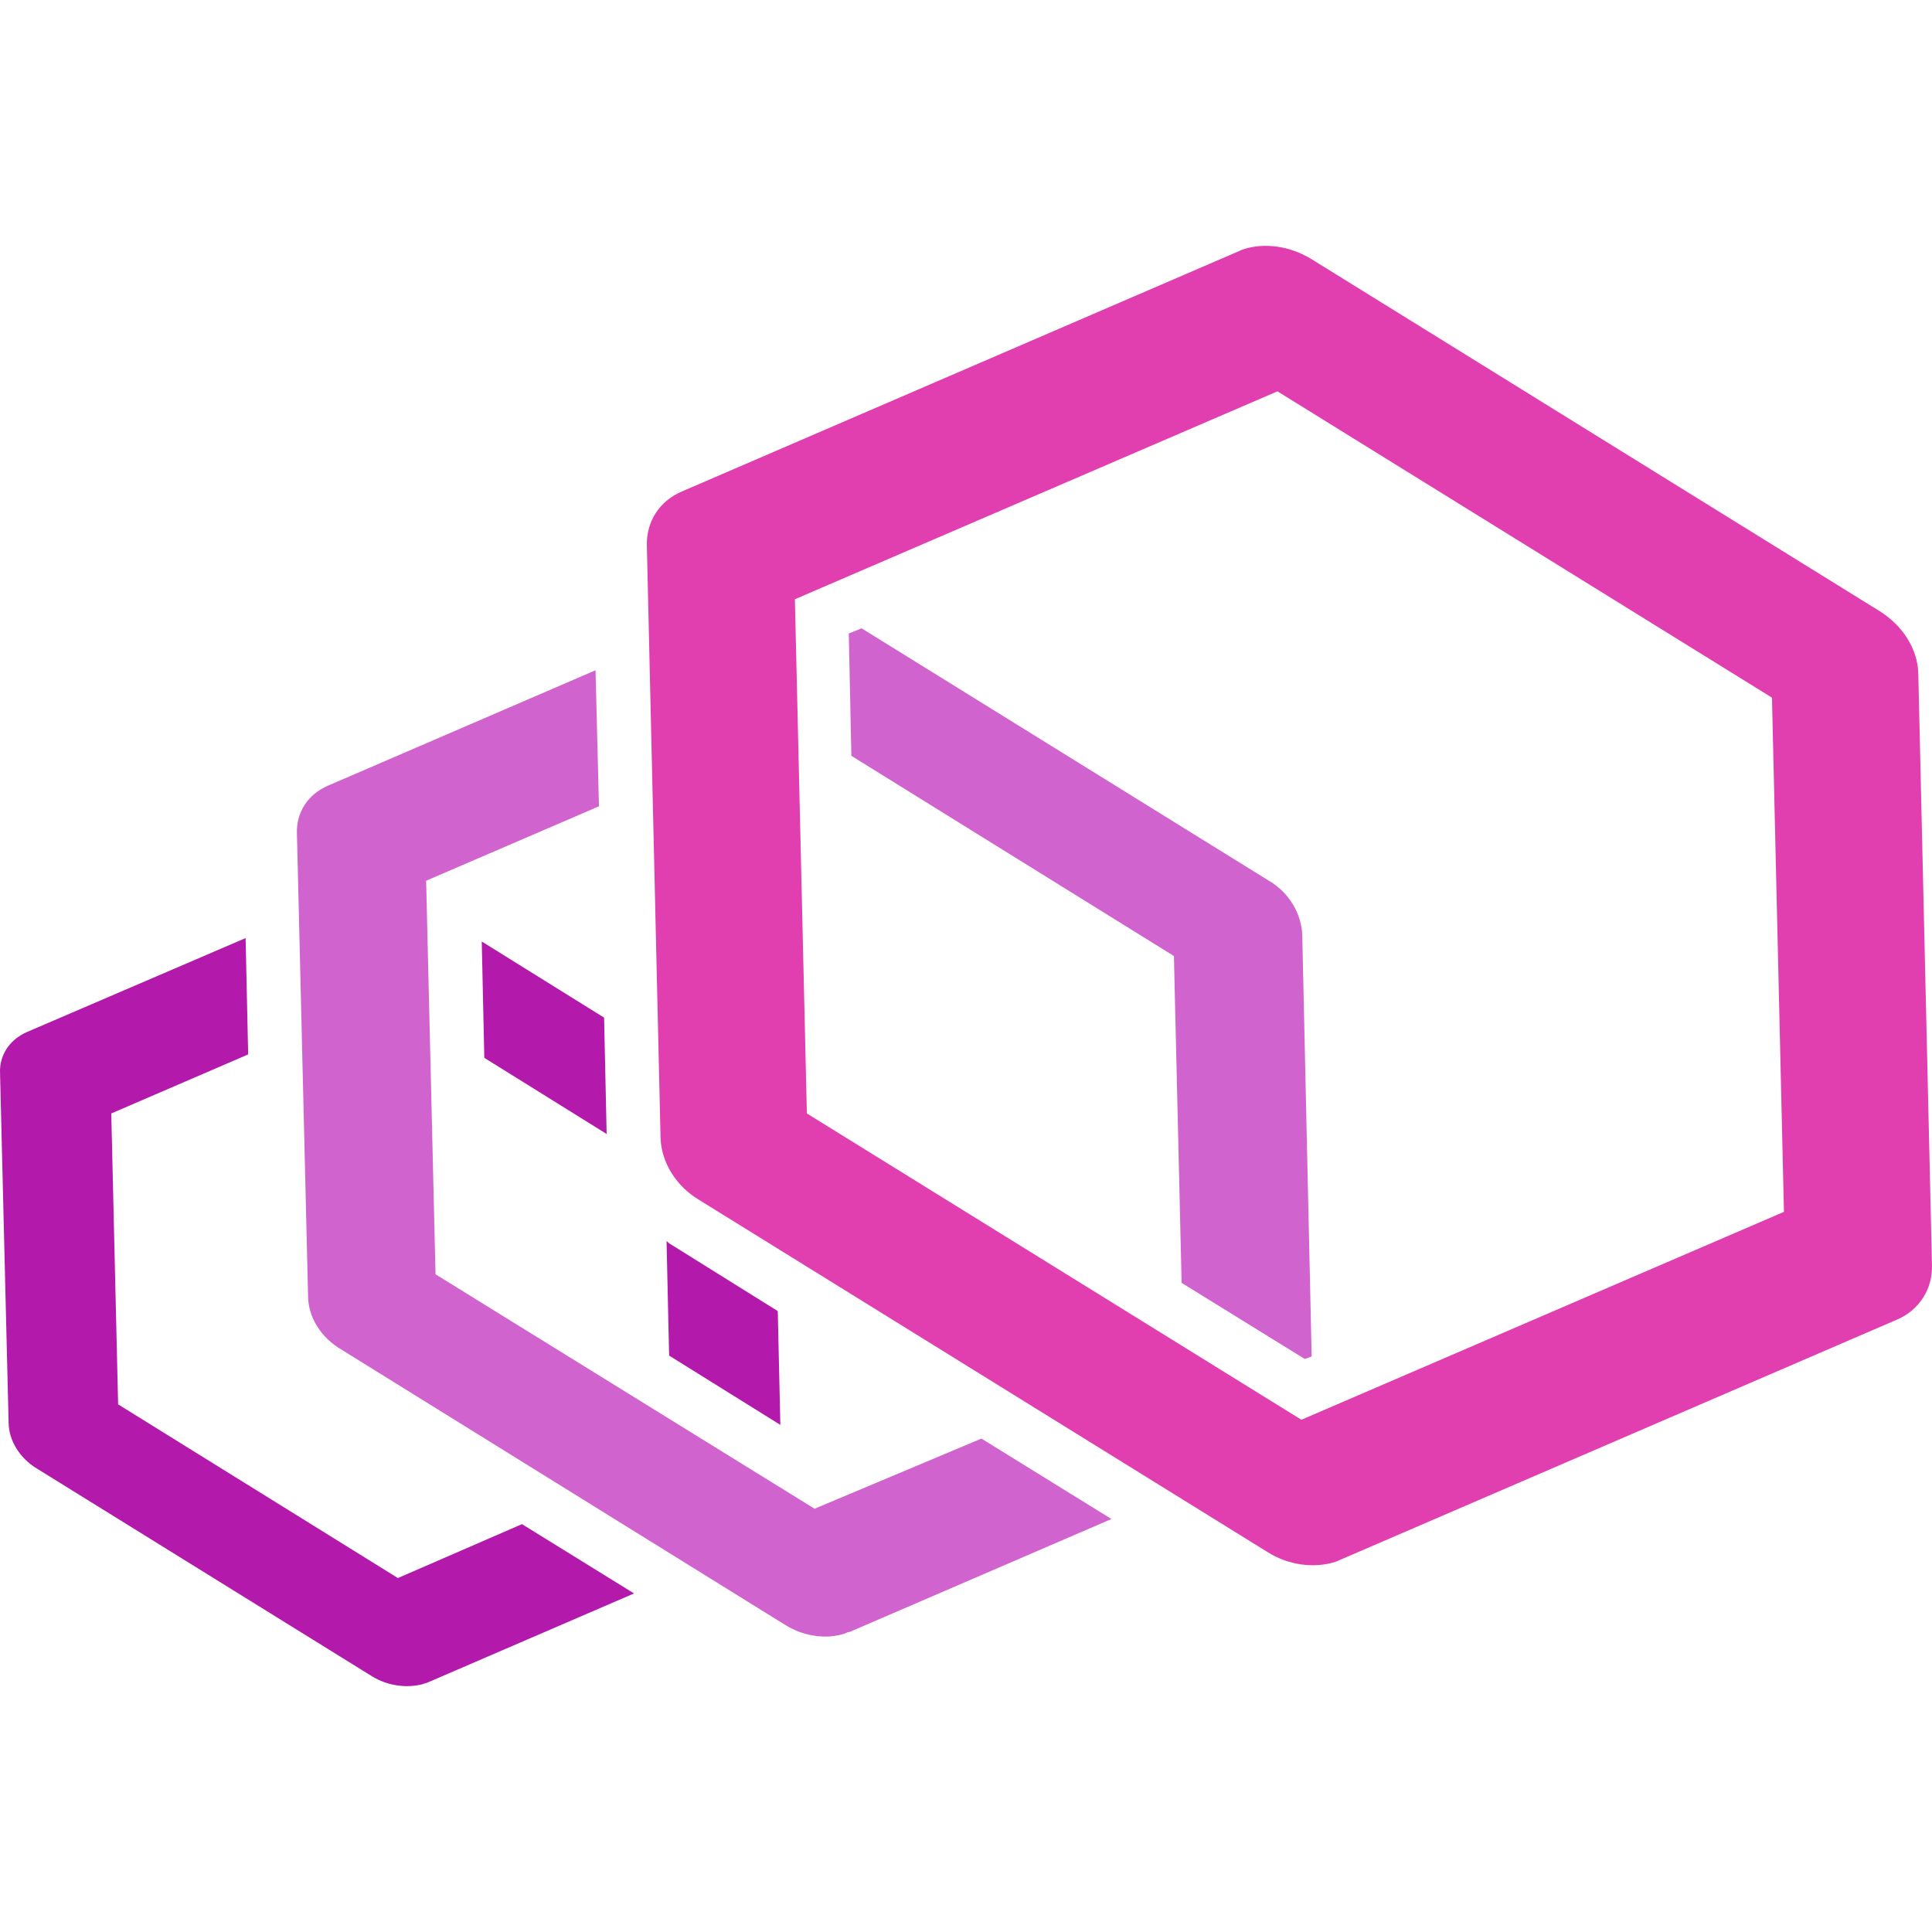
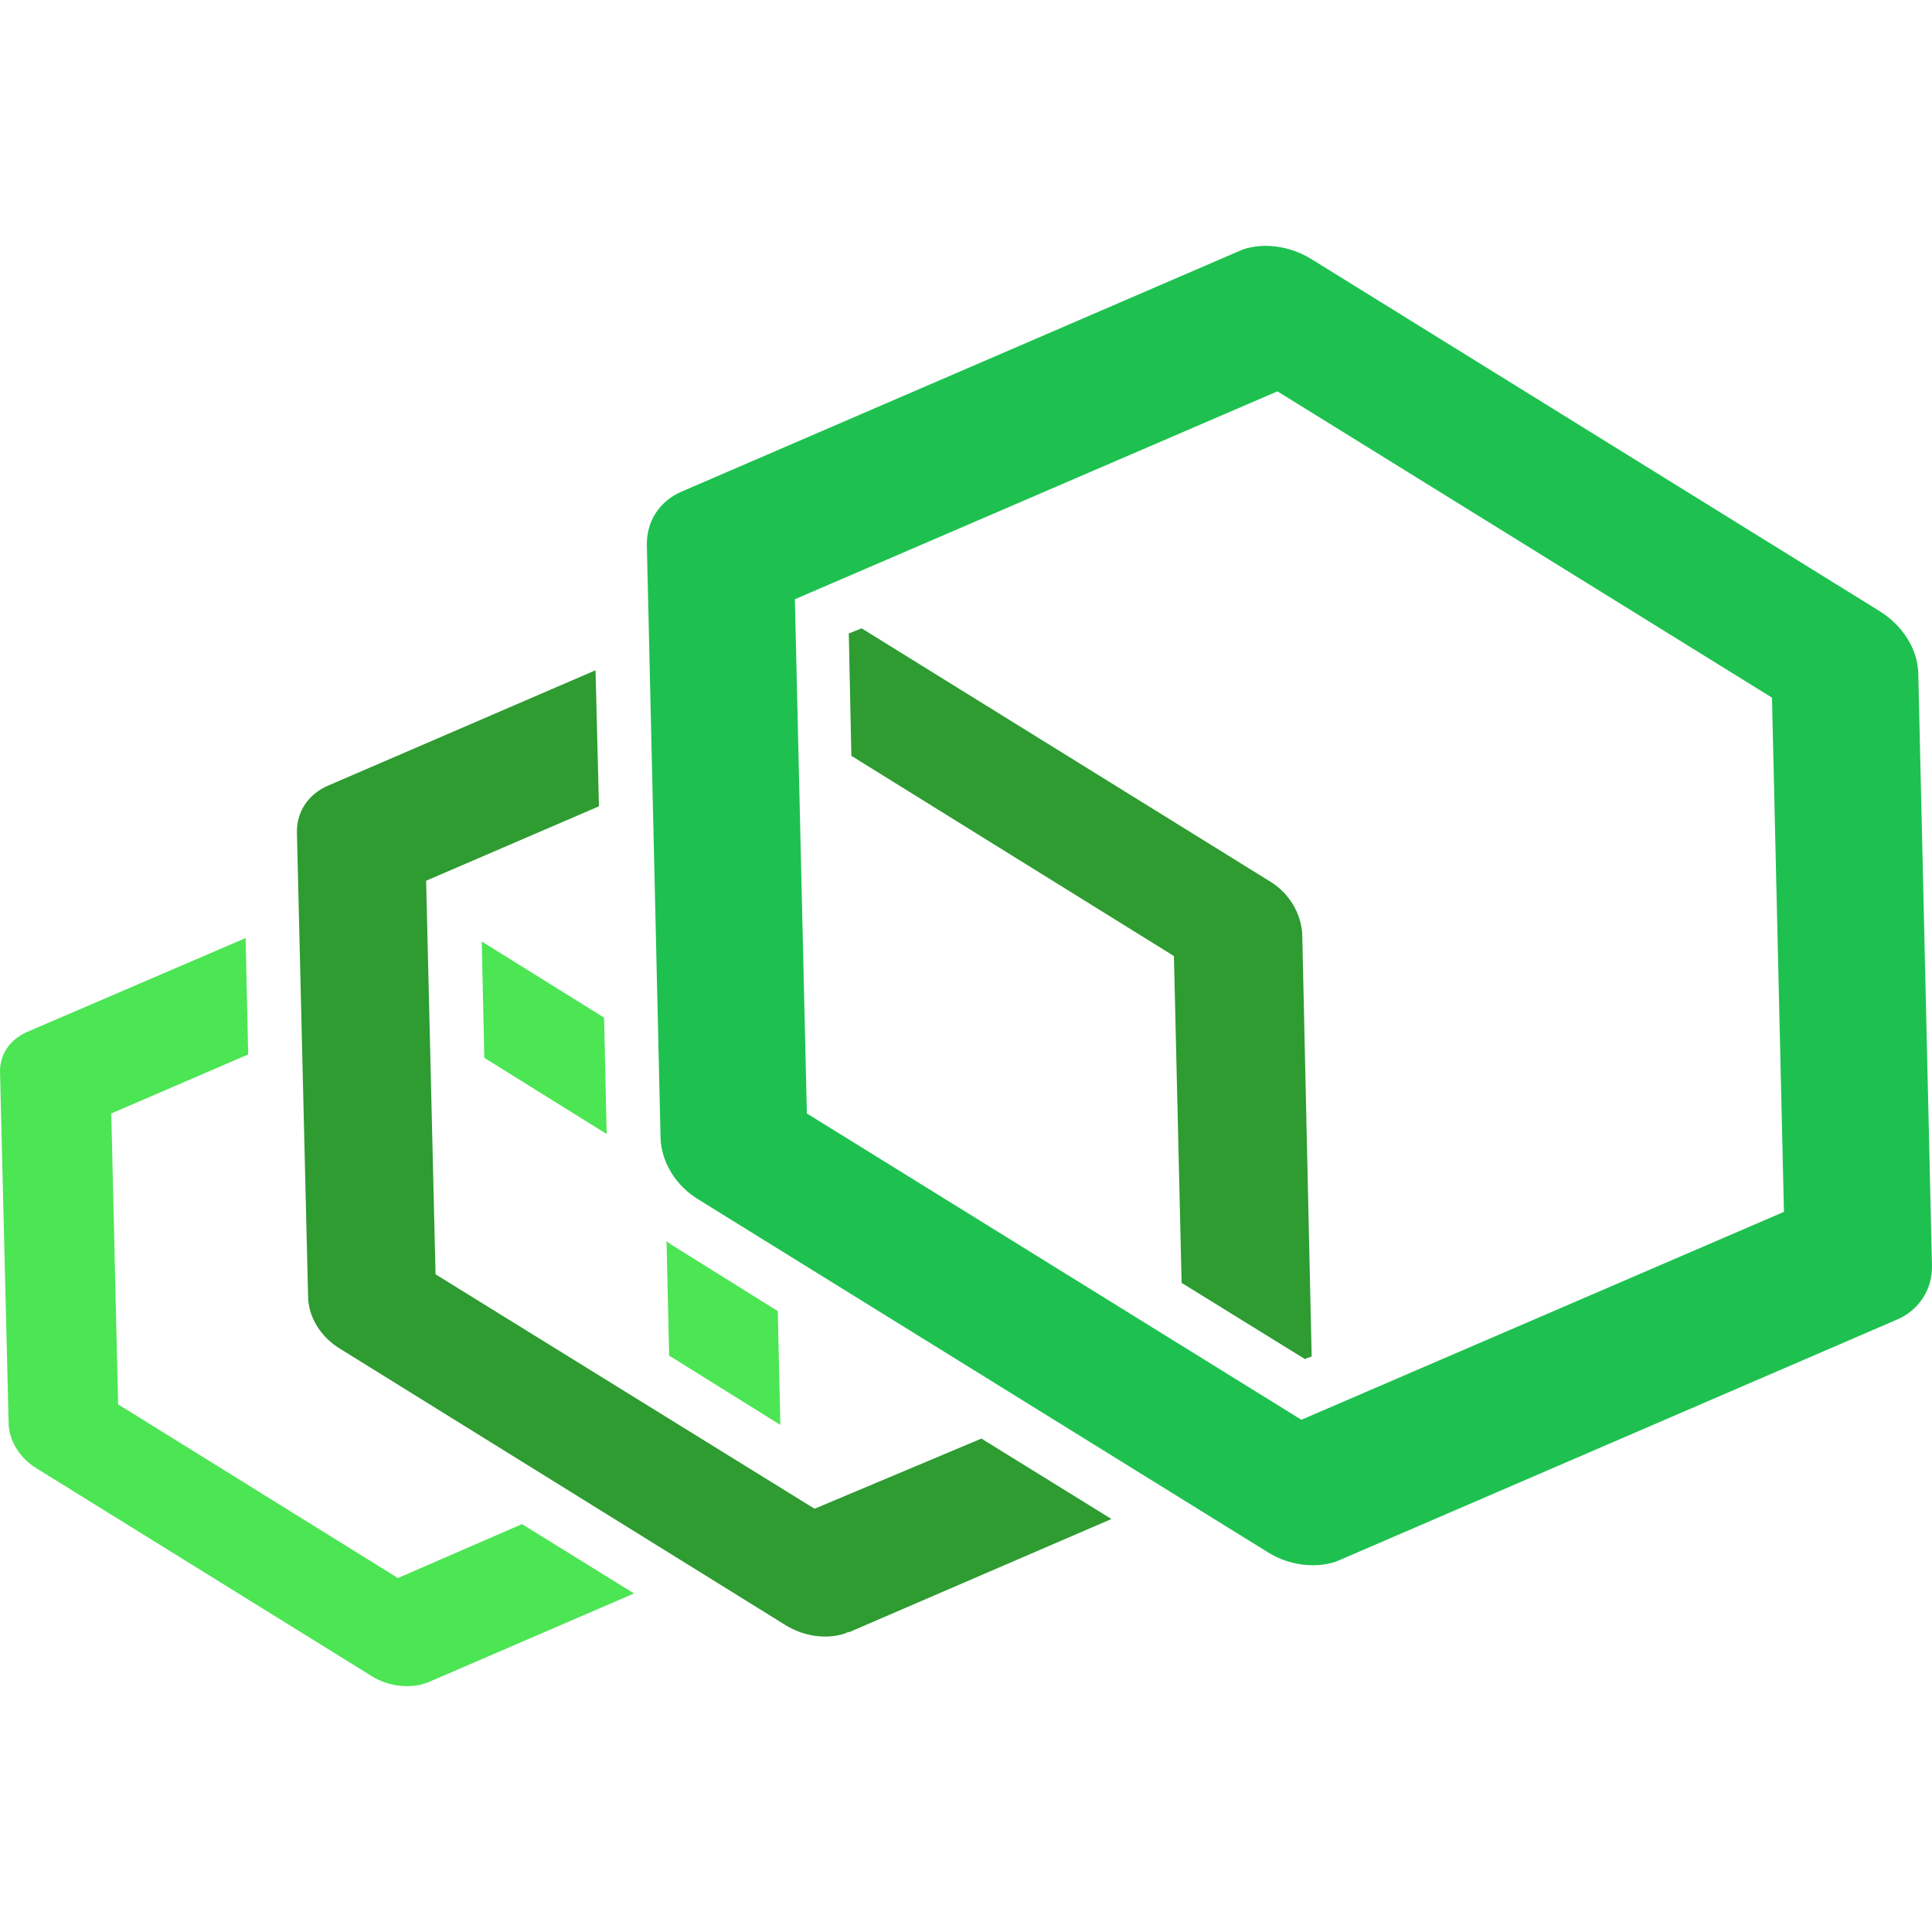
<svg xmlns="http://www.w3.org/2000/svg" height="64" width="64">
  <clipPath id="a">
    <path d="m22.9 13.6h271.8v296.2h-271.8z" />
  </clipPath>
  <g transform="matrix(.283424 0 0 .283424 -13.06419 3.213972)">
-     <path clip-path="url(#a)" d="m116.7 107.6-14.3-8.9.3 13.6 14.3 8.9zm20.6 47.6-.3-13.3-12.5-7.8c-.2-.1-.4-.3-.5-.4l.3 13.4zm-44.7 17.9-32.7-20.3-.8-34 16-6.9-.3-13.6-25.6 11c-2 .9-3.2 2.7-3.1 4.8l1 40.8c0 2.1 1.3 4.2 3.3 5.4l39.2 24.3c1.8 1.1 4 1.4 5.9.9.2-.1.4-.1.6-.2l24.1-10.4-13.1-8.1z" fill="#b31aab" />
-     <path clip-path="url(#a)" d="m198.3 97.9c-.1-2.4-1.5-4.9-3.9-6.3l-47.6-29.5-1.5.6.3 14.3 37.7 23.4.9 38.2 14.4 8.9.8-.3zm-57 67.1-44.3-27.4-1.1-46 20.2-8.7-.4-15.9-31.3 13.5c-2.3 1-3.7 3.1-3.6 5.6l1.3 54c0 2.5 1.5 4.9 3.9 6.3l51.9 32.2c2.1 1.3 4.7 1.7 6.9 1 .2-.1.4-.2.6-.2l30.6-13.2-15.2-9.4z" fill="#d163ce" />
-     <path clip-path="url(#a)" d="m265.8 60.1-66.5-41.2c-2.5-1.5-5.4-1.9-7.9-1.1-.2.1-.5.2-.7.3l-64.9 28c-2.6 1.1-4.2 3.5-4.1 6.4l1.6 69.2c.1 2.8 1.8 5.6 4.5 7.2l66.5 41.2c2.4 1.5 5.4 1.9 7.9 1.1.2-.1.5-.2.7-.3l64.9-28c2.6-1.1 4.2-3.6 4.1-6.4l-1.6-69.2c-.1-2.8-1.8-5.5-4.5-7.2m-67.6 94.5-57.8-35.8-1.4-60.1 56.4-24.3 57.8 35.8 1.4 60.1z" fill="#e13eaf" />
+     <path clip-path="url(#a)" d="m116.7 107.6-14.3-8.9.3 13.6 14.3 8.9zm20.6 47.6-.3-13.3-12.5-7.8c-.2-.1-.4-.3-.5-.4l.3 13.4zm-44.7 17.9-32.7-20.3-.8-34 16-6.9-.3-13.6-25.6 11c-2 .9-3.2 2.7-3.1 4.8l1 40.8c0 2.1 1.3 4.2 3.3 5.4l39.2 24.3c1.8 1.1 4 1.4 5.9.9.2-.1.4-.1.6-.2l24.1-10.4-13.1-8.1z" fill="#4ce554" />
+     <path clip-path="url(#a)" d="m198.3 97.9c-.1-2.4-1.5-4.9-3.9-6.3l-47.6-29.5-1.5.6.3 14.3 37.7 23.4.9 38.2 14.4 8.9.8-.3zm-57 67.1-44.3-27.4-1.1-46 20.2-8.7-.4-15.9-31.3 13.5c-2.3 1-3.7 3.1-3.6 5.6l1.3 54c0 2.5 1.5 4.9 3.9 6.3l51.9 32.2c2.1 1.3 4.7 1.7 6.9 1 .2-.1.4-.2.6-.2l30.6-13.2-15.2-9.4z" fill="#2e9c31" />
+     <path clip-path="url(#a)" d="m265.8 60.1-66.5-41.2c-2.5-1.5-5.4-1.9-7.9-1.1-.2.1-.5.2-.7.3l-64.9 28c-2.6 1.1-4.2 3.5-4.1 6.4l1.6 69.2c.1 2.8 1.8 5.6 4.5 7.2l66.5 41.2c2.4 1.5 5.4 1.9 7.9 1.1.2-.1.5-.2.7-.3l64.9-28c2.6-1.1 4.2-3.6 4.1-6.4l-1.6-69.2c-.1-2.8-1.8-5.5-4.5-7.2m-67.6 94.5-57.8-35.8-1.4-60.1 56.4-24.3 57.8 35.8 1.4 60.1z" fill="#1ec150" />
  </g>
</svg>
